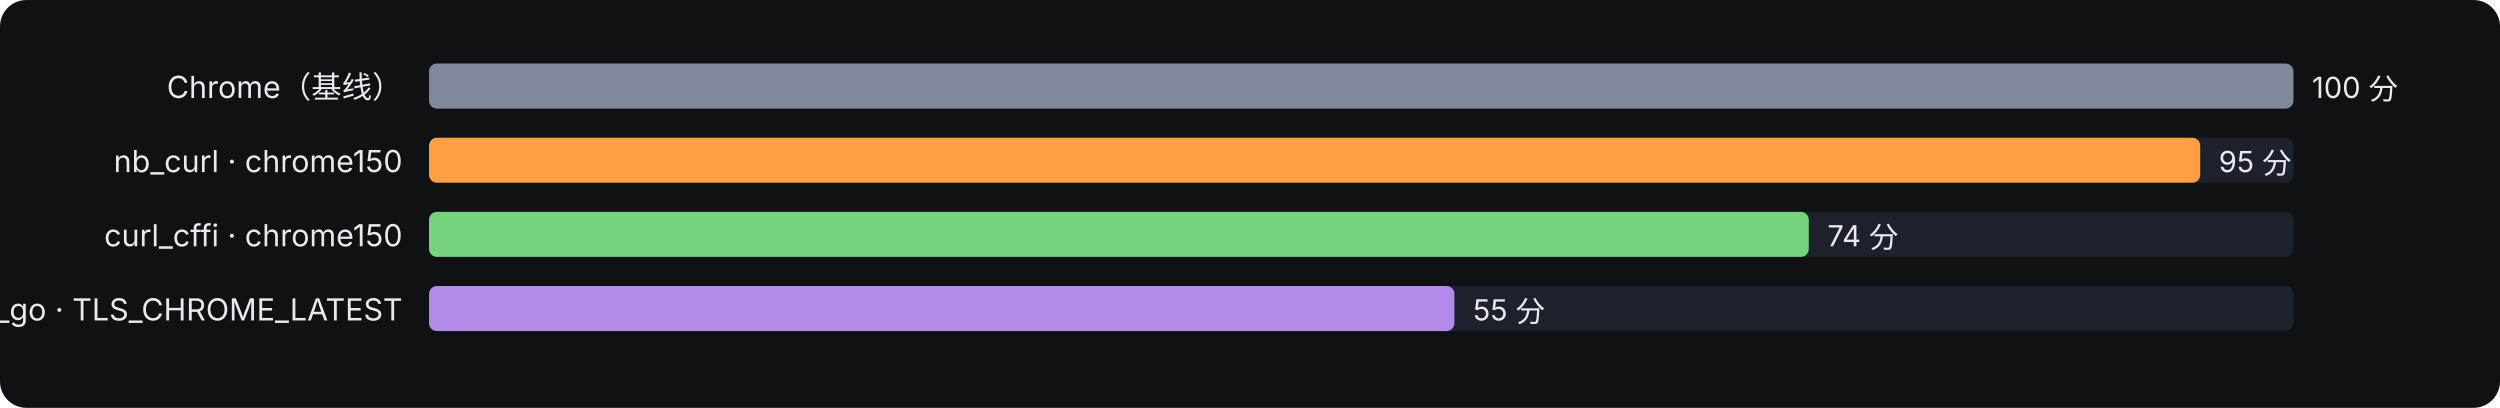
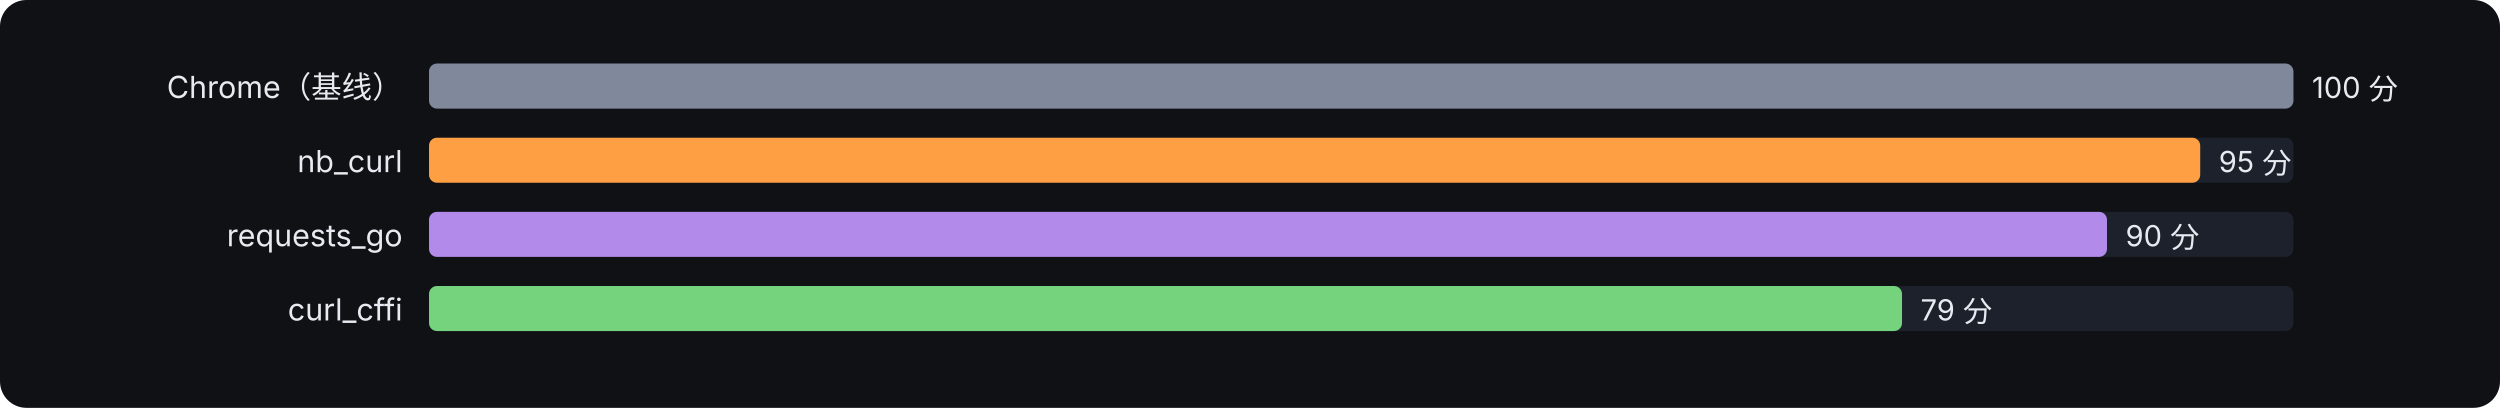
<svg xmlns="http://www.w3.org/2000/svg" viewBox="-12 -12 944 154" width="944" height="154" role="img" font-family="-apple-system, BlinkMacSystemFont, 'Segoe UI', 'PingFang SC', 'Microsoft YaHei', sans-serif">
  <rect x="-12" y="-12" width="944" height="154" fill="#0f1115" rx="10" />
  <text x="140" y="25" fill="#e7eaf0" font-size="11.5" text-anchor="end">Chrome（基线）</text>
  <rect x="150" y="12" width="704" height="17" fill="#1c212b" rx="3" />
  <rect x="150" y="12" width="704.0" height="17" fill="#8b95a7" rx="3" opacity="0.9" />
  <text x="861.0" y="25" fill="#e7eaf0" font-size="11">100 分</text>
-   <text x="140" y="53" fill="#e7eaf0" font-size="11.5" text-anchor="end">nb_curl · chrome150</text>
+   <text x="140" y="53" fill="#e7eaf0" font-size="11.5" text-anchor="end">nb_curl</text>
  <rect x="150" y="40" width="704" height="17" fill="#1c212b" rx="3" />
  <rect x="150" y="40" width="668.8" height="17" fill="#ff9f43" rx="3" opacity="1" />
  <text x="825.8" y="53" fill="#e7eaf0" font-size="11">95 分</text>
-   <text x="140" y="81" fill="#e7eaf0" font-size="11.5" text-anchor="end">curl_cffi · chrome150</text>
+   <text x="140" y="81" fill="#e7eaf0" font-size="11.5" text-anchor="end">requests_go</text>
  <rect x="150" y="68" width="704" height="17" fill="#1c212b" rx="3" />
-   <rect x="150" y="68" width="521.0" height="17" fill="#7ee787" rx="3" opacity="0.9" />
-   <text x="678.0" y="81" fill="#e7eaf0" font-size="11">74 分</text>
-   <text x="140" y="109" fill="#e7eaf0" font-size="11.5" text-anchor="end">requests_go · TLS_CHROME_LATEST</text>
+   <rect x="150" y="68" width="633.6" height="17" fill="#c297ff" rx="3" opacity="0.9" />
+   <text x="790.6" y="81" fill="#e7eaf0" font-size="11">90 分</text>
+   <text x="140" y="109" fill="#e7eaf0" font-size="11.5" text-anchor="end">curl_cffi</text>
  <rect x="150" y="96" width="704" height="17" fill="#1c212b" rx="3" />
-   <rect x="150" y="96" width="387.2" height="17" fill="#c297ff" rx="3" opacity="0.9" />
-   <text x="544.2" y="109" fill="#e7eaf0" font-size="11">55 分</text>
+   <rect x="150" y="96" width="556.2" height="17" fill="#7ee787" rx="3" opacity="0.9" />
+   <text x="713.2" y="109" fill="#e7eaf0" font-size="11">79 分</text>
</svg>
